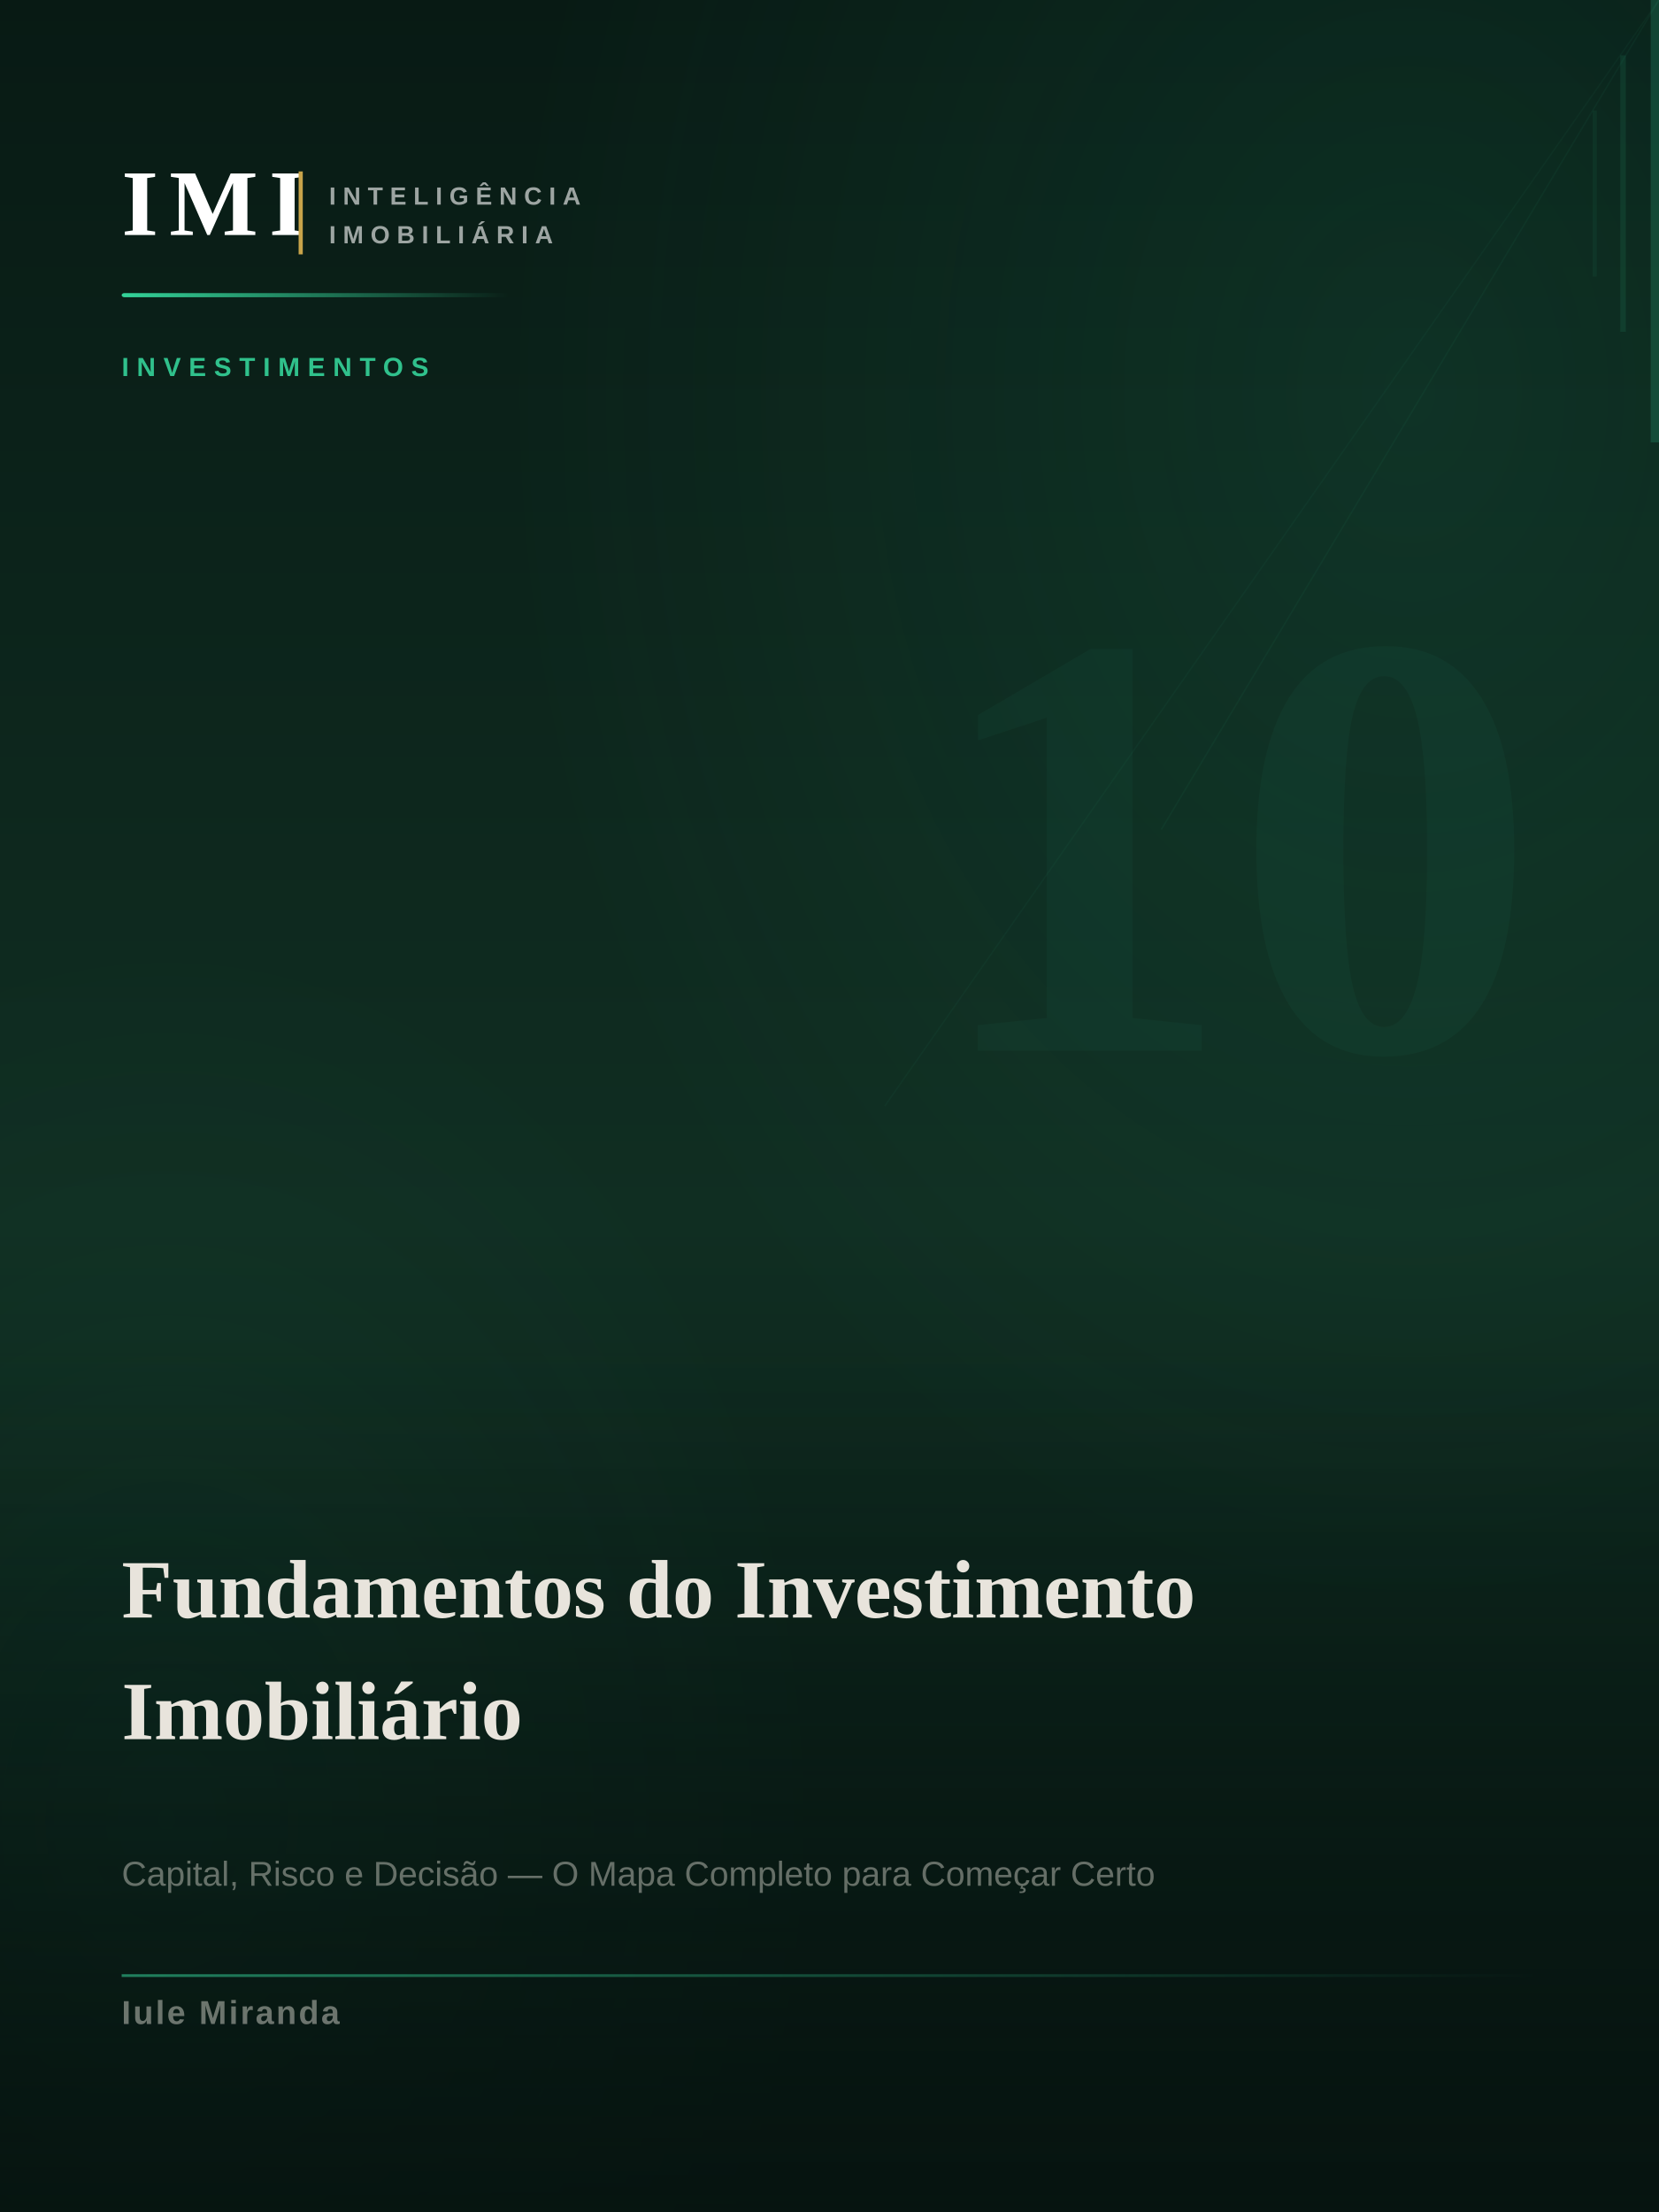
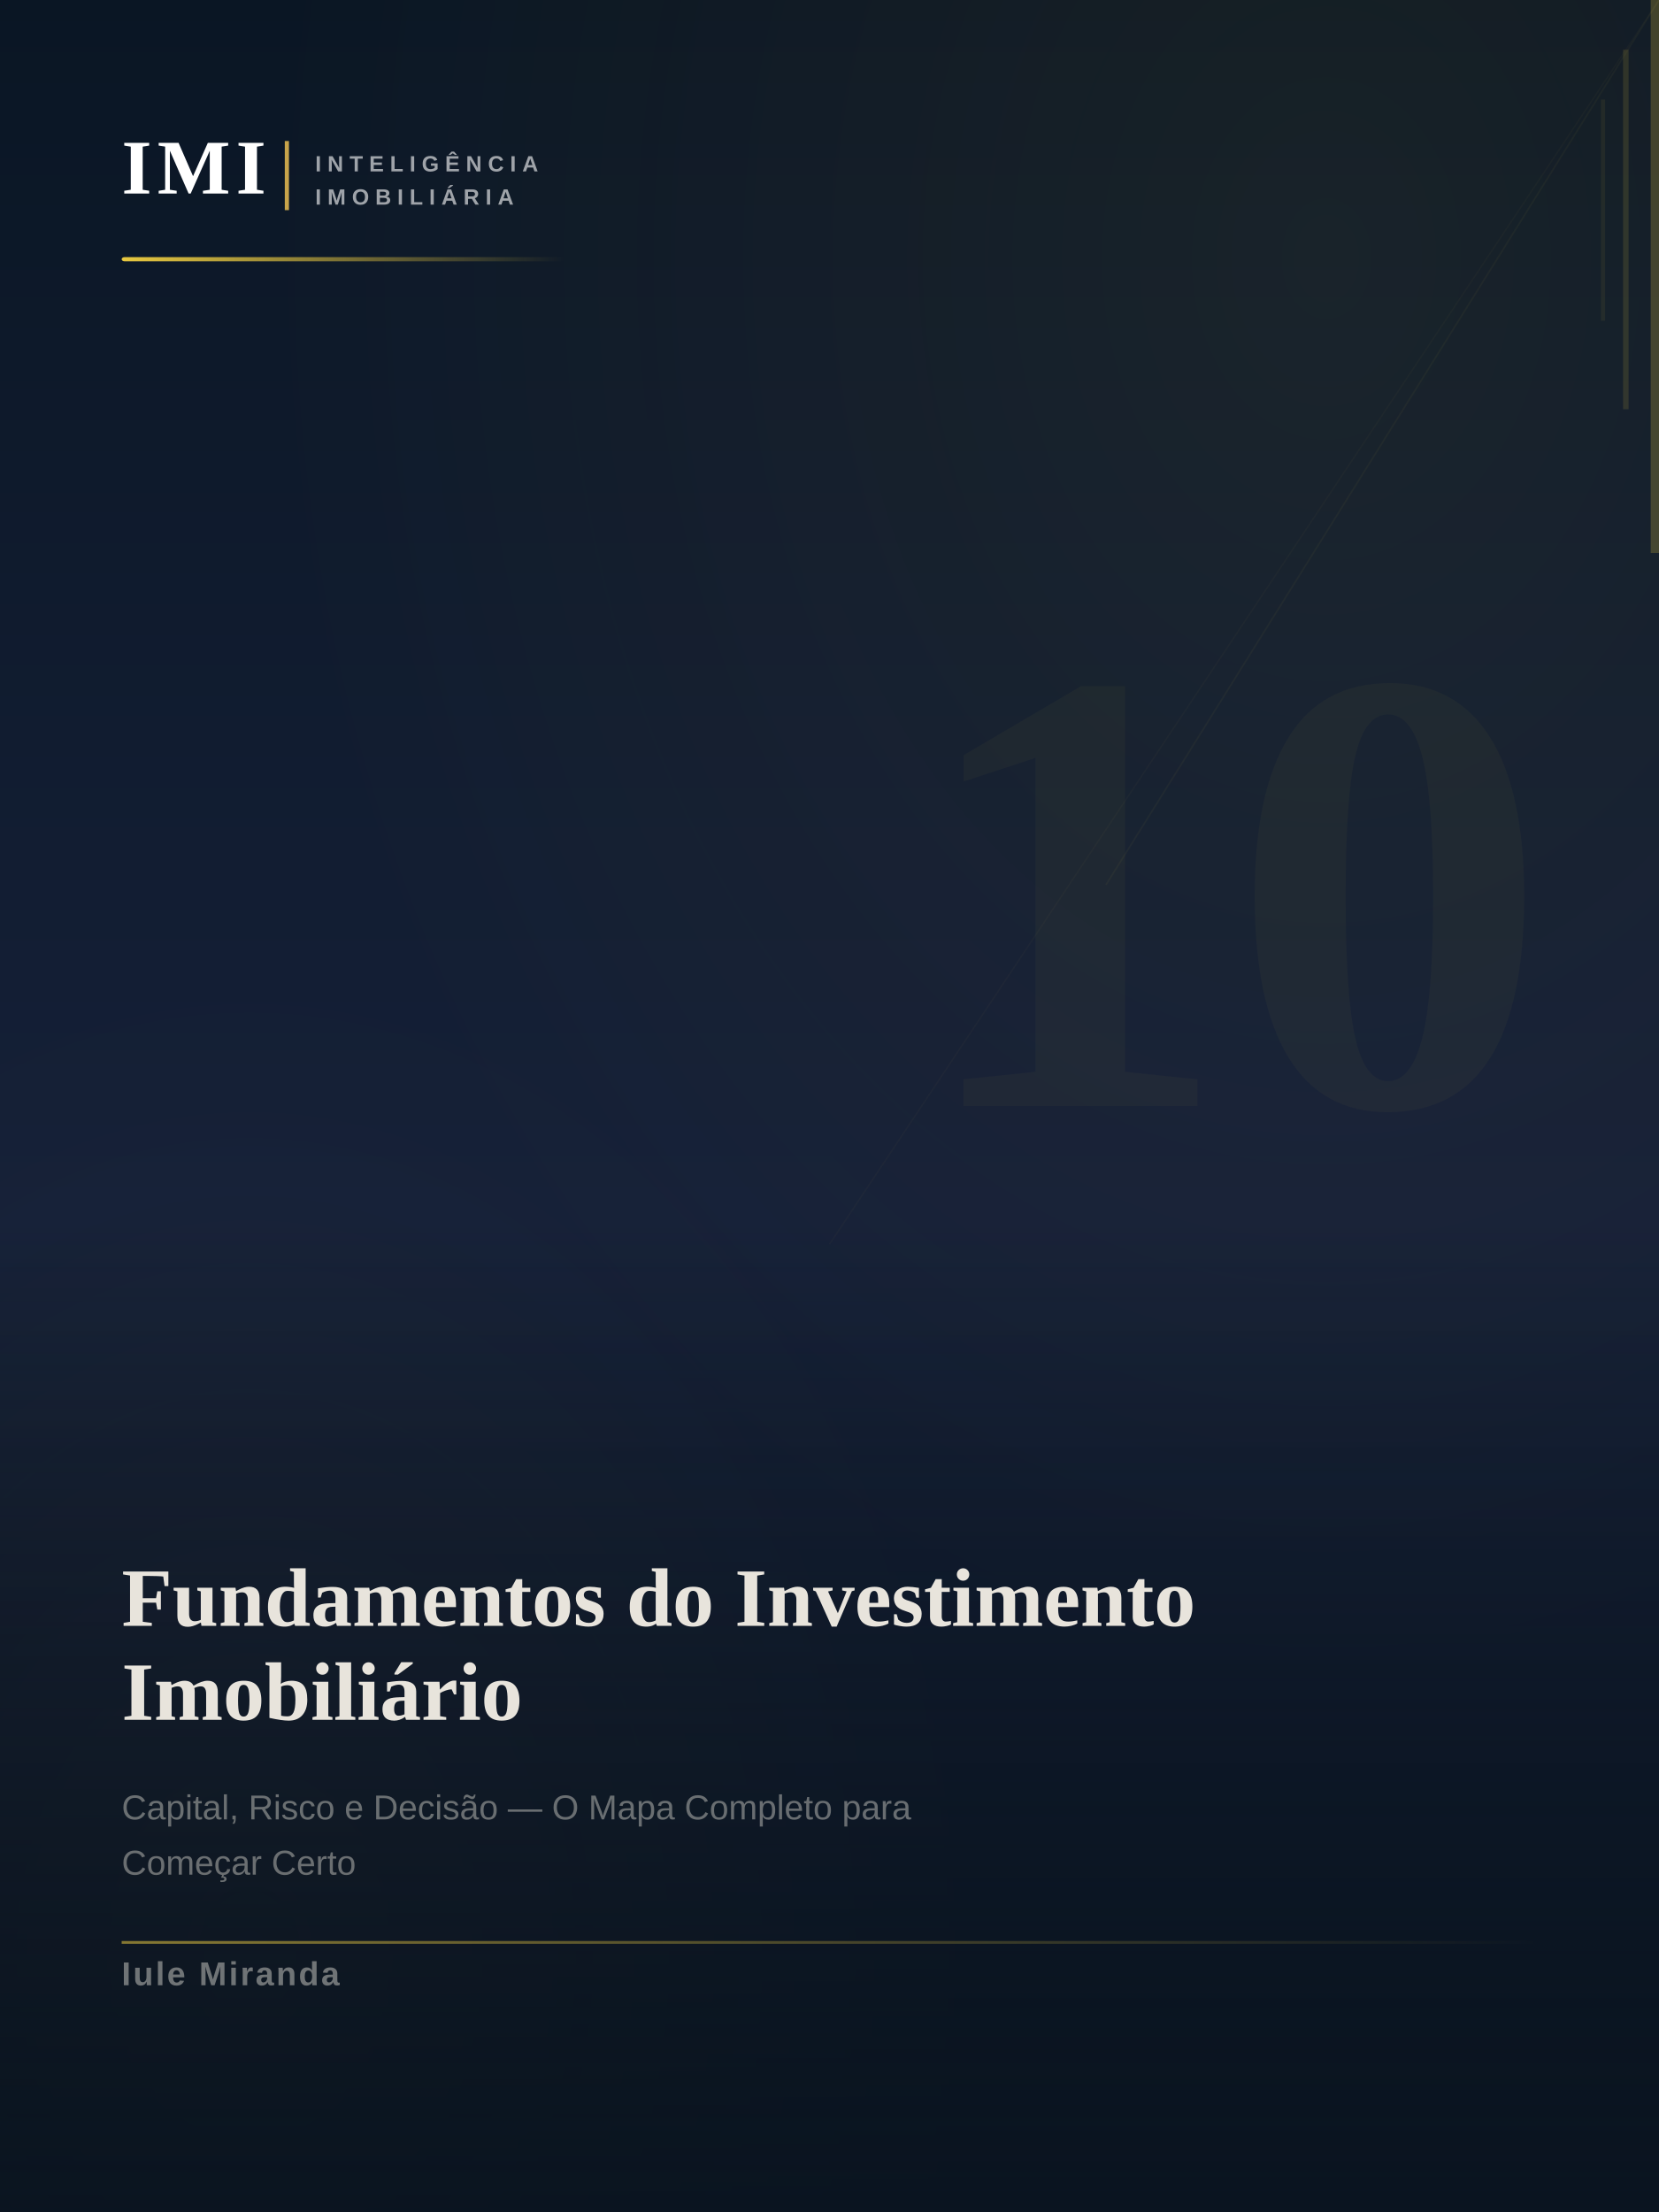
<svg xmlns="http://www.w3.org/2000/svg" width="600" height="800" viewBox="0 0 600 800">
  <defs>
    <linearGradient id="bg_livro_10_fundamentos_investimento_imobiliario" x1="0" y1="0" x2="0" y2="1">
-       <stop offset="0%" stop-color="#081A14" />
-       <stop offset="55%" stop-color="#102E22" />
-       <stop offset="100%" stop-color="#061410" />
+       <stop offset="0%" stop-color="#0A1624" />
+       <stop offset="55%" stop-color="#152038" />
+       <stop offset="100%" stop-color="#0A1420" />
    </linearGradient>
    <linearGradient id="acc_livro_10_fundamentos_investimento_imobiliario" x1="0" y1="0" x2="1" y2="0">
-       <stop offset="0%" stop-color="#34d399" />
-       <stop offset="100%" stop-color="#34d399" stop-opacity="0" />
+       <stop offset="0%" stop-color="#E8C840" />
+       <stop offset="100%" stop-color="#E8C840" stop-opacity="0" />
    </linearGradient>
-     <linearGradient id="fade_livro_10_fundamentos_investimento_imobiliario" x1="0" y1="0.6" x2="0" y2="1">
-       <stop offset="0%" stop-color="#061410" stop-opacity="0" />
-       <stop offset="100%" stop-color="#061410" stop-opacity="0.85" />
+     <linearGradient id="fade_livro_10_fundamentos_investimento_imobiliario" x1="0" y1="0.55" x2="0" y2="1">
+       <stop offset="0%" stop-color="#0A1420" stop-opacity="0" />
+       <stop offset="100%" stop-color="#0A1420" stop-opacity="0.92" />
    </linearGradient>
-     <radialGradient id="glow_livro_10_fundamentos_investimento_imobiliario" cx="85%" cy="18%" r="55%">
-       <stop offset="0%" stop-color="#34d399" stop-opacity="0.10" />
-       <stop offset="100%" stop-color="#34d399" stop-opacity="0" />
+     <radialGradient id="glow_livro_10_fundamentos_investimento_imobiliario" cx="80%" cy="12%" r="65%">
+       <stop offset="0%" stop-color="#E8C840" stop-opacity="0.06" />
+       <stop offset="100%" stop-color="#E8C840" stop-opacity="0" />
    </radialGradient>
-     <radialGradient id="glow2_livro_10_fundamentos_investimento_imobiliario" cx="10%" cy="82%" r="40%">
-       <stop offset="0%" stop-color="#34d399" stop-opacity="0.06" />
-       <stop offset="100%" stop-color="#34d399" stop-opacity="0" />
+     <radialGradient id="glow2_livro_10_fundamentos_investimento_imobiliario" cx="15%" cy="88%" r="45%">
+       <stop offset="0%" stop-color="#E8C840" stop-opacity="0.04" />
+       <stop offset="100%" stop-color="#E8C840" stop-opacity="0" />
    </radialGradient>
  </defs>
  <rect width="600" height="800" fill="url(#bg_livro_10_fundamentos_investimento_imobiliario)" />
  <rect width="600" height="800" fill="url(#glow_livro_10_fundamentos_investimento_imobiliario)" />
  <rect width="600" height="800" fill="url(#glow2_livro_10_fundamentos_investimento_imobiliario)" />
-   <rect x="597" y="0" width="3" height="160" fill="#34d399" opacity="0.18" />
-   <rect x="586" y="20" width="2" height="100" fill="#34d399" opacity="0.10" />
-   <rect x="576" y="40" width="1.5" height="60" fill="#34d399" opacity="0.06" />
-   <line x1="600" y1="0" x2="420" y2="300" stroke="#34d399" stroke-width="0.5" opacity="0.05" />
-   <line x1="600" y1="0" x2="320" y2="400" stroke="#34d399" stroke-width="0.5" opacity="0.04" />
-   <text x="556" y="380" font-family="Georgia, 'Times New Roman', serif" font-size="220" font-weight="700" fill="#34d399" opacity="0.04" text-anchor="end" dominant-baseline="auto">10</text>
-   <text x="44" y="85" font-family="Georgia, 'Times New Roman', serif" font-size="34" font-weight="700" fill="#FFFFFF" letter-spacing="4" xml:space="preserve">IMI</text>
-   <rect x="108" y="62" width="1.5" height="30" fill="#C8A44A" />
-   <text x="119" y="74" font-family="Arial, Helvetica, sans-serif" font-size="9" font-weight="600" fill="#FFFFFF" fill-opacity="0.60" letter-spacing="2.5" xml:space="preserve">INTELIGÊNCIA</text>
-   <text x="119" y="88" font-family="Arial, Helvetica, sans-serif" font-size="9" font-weight="600" fill="#FFFFFF" fill-opacity="0.60" letter-spacing="2.5" xml:space="preserve">IMOBILIÁRIA</text>
-   <rect x="44" y="106" width="140" height="1.5" fill="url(#acc_livro_10_fundamentos_investimento_imobiliario)" rx="1" />
-   <text x="44" y="136" font-family="Arial, Helvetica, sans-serif" font-size="9.5" font-weight="700" fill="#34d399" letter-spacing="2.8" opacity="0.90" xml:space="preserve">INVESTIMENTOS</text>
+   <rect x="597" y="0" width="3" height="200" fill="#E8C840" opacity="0.22" />
+   <rect x="587" y="18" width="2" height="130" fill="#E8C840" opacity="0.13" />
+   <rect x="579" y="36" width="1.5" height="80" fill="#E8C840" opacity="0.07" />
+   <line x1="600" y1="0" x2="400" y2="320" stroke="#E8C840" stroke-width="0.6" opacity="0.04" />
+   <line x1="600" y1="0" x2="300" y2="450" stroke="#E8C840" stroke-width="0.5" opacity="0.03" />
+   <text x="560" y="400" font-family="Georgia, 'Times New Roman', serif" font-size="230" font-weight="700" fill="#E8C840" opacity="0.038" text-anchor="end" dominant-baseline="auto">10</text>
+   <text x="44" y="70" font-family="Georgia, 'Times New Roman', serif" font-size="28" font-weight="700" fill="#FFFFFF" letter-spacing="2" xml:space="preserve">IMI</text>
+   <rect x="103" y="51" width="1.5" height="25" fill="#C8A44A" />
+   <text x="114" y="62" font-family="Arial, Helvetica, sans-serif" font-size="8" font-weight="600" fill="#FFFFFF" fill-opacity="0.60" letter-spacing="2.2" xml:space="preserve">INTELIGÊNCIA</text>
+   <text x="114" y="74" font-family="Arial, Helvetica, sans-serif" font-size="8" font-weight="600" fill="#FFFFFF" fill-opacity="0.60" letter-spacing="2.2" xml:space="preserve">IMOBILIÁRIA</text>
+   <rect x="44" y="93" width="160" height="1.5" fill="url(#acc_livro_10_fundamentos_investimento_imobiliario)" rx="1" />
  <rect width="600" height="800" fill="url(#fade_livro_10_fundamentos_investimento_imobiliario)" />
-   <text x="44" y="585" font-family="Georgia, 'Times New Roman', serif" font-size="30" font-weight="700" fill="#E8E4DC" xml:space="preserve">Fundamentos do Investimento</text>
-   <text x="44" y="629" font-family="Georgia, 'Times New Roman', serif" font-size="30" font-weight="700" fill="#E8E4DC" xml:space="preserve">Imobiliário</text>
-   <text x="44" y="682" font-family="Arial, Helvetica, sans-serif" font-size="12.5" fill="#E8E4DC" fill-opacity="0.42" xml:space="preserve">Capital, Risco e Decisão — O Mapa Completo para Começar Certo</text>
-   <rect x="44" y="714" width="512" height="1" fill="url(#acc_livro_10_fundamentos_investimento_imobiliario)" opacity="0.55" />
-   <text x="44" y="732" font-family="Arial, Helvetica, sans-serif" font-size="12" font-weight="600" fill="#E8E4DC" fill-opacity="0.45" letter-spacing="0.8" xml:space="preserve">Iule Miranda</text>
+   <text x="44" y="588" font-family="Georgia, 'Times New Roman', serif" font-size="30" font-weight="700" fill="#E8E4DC" xml:space="preserve">Fundamentos do Investimento</text>
+   <text x="44" y="622" font-family="Georgia, 'Times New Roman', serif" font-size="30" font-weight="700" fill="#E8E4DC" xml:space="preserve">Imobiliário</text>
+   <text x="44" y="658" font-family="Arial, Helvetica, sans-serif" font-size="12.5" fill="#E8E4DC" fill-opacity="0.42" xml:space="preserve">Capital, Risco e Decisão — O Mapa Completo para</text>
+   <text x="44" y="678" font-family="Arial, Helvetica, sans-serif" font-size="12.5" fill="#E8E4DC" fill-opacity="0.42" xml:space="preserve">Começar Certo</text>
+   <rect x="44" y="702" width="512" height="1" fill="url(#acc_livro_10_fundamentos_investimento_imobiliario)" opacity="0.55" />
+   <text x="44" y="718" font-family="Arial, Helvetica, sans-serif" font-size="12" font-weight="600" fill="#E8E4DC" fill-opacity="0.45" letter-spacing="0.8" xml:space="preserve">Iule Miranda</text>
</svg>
